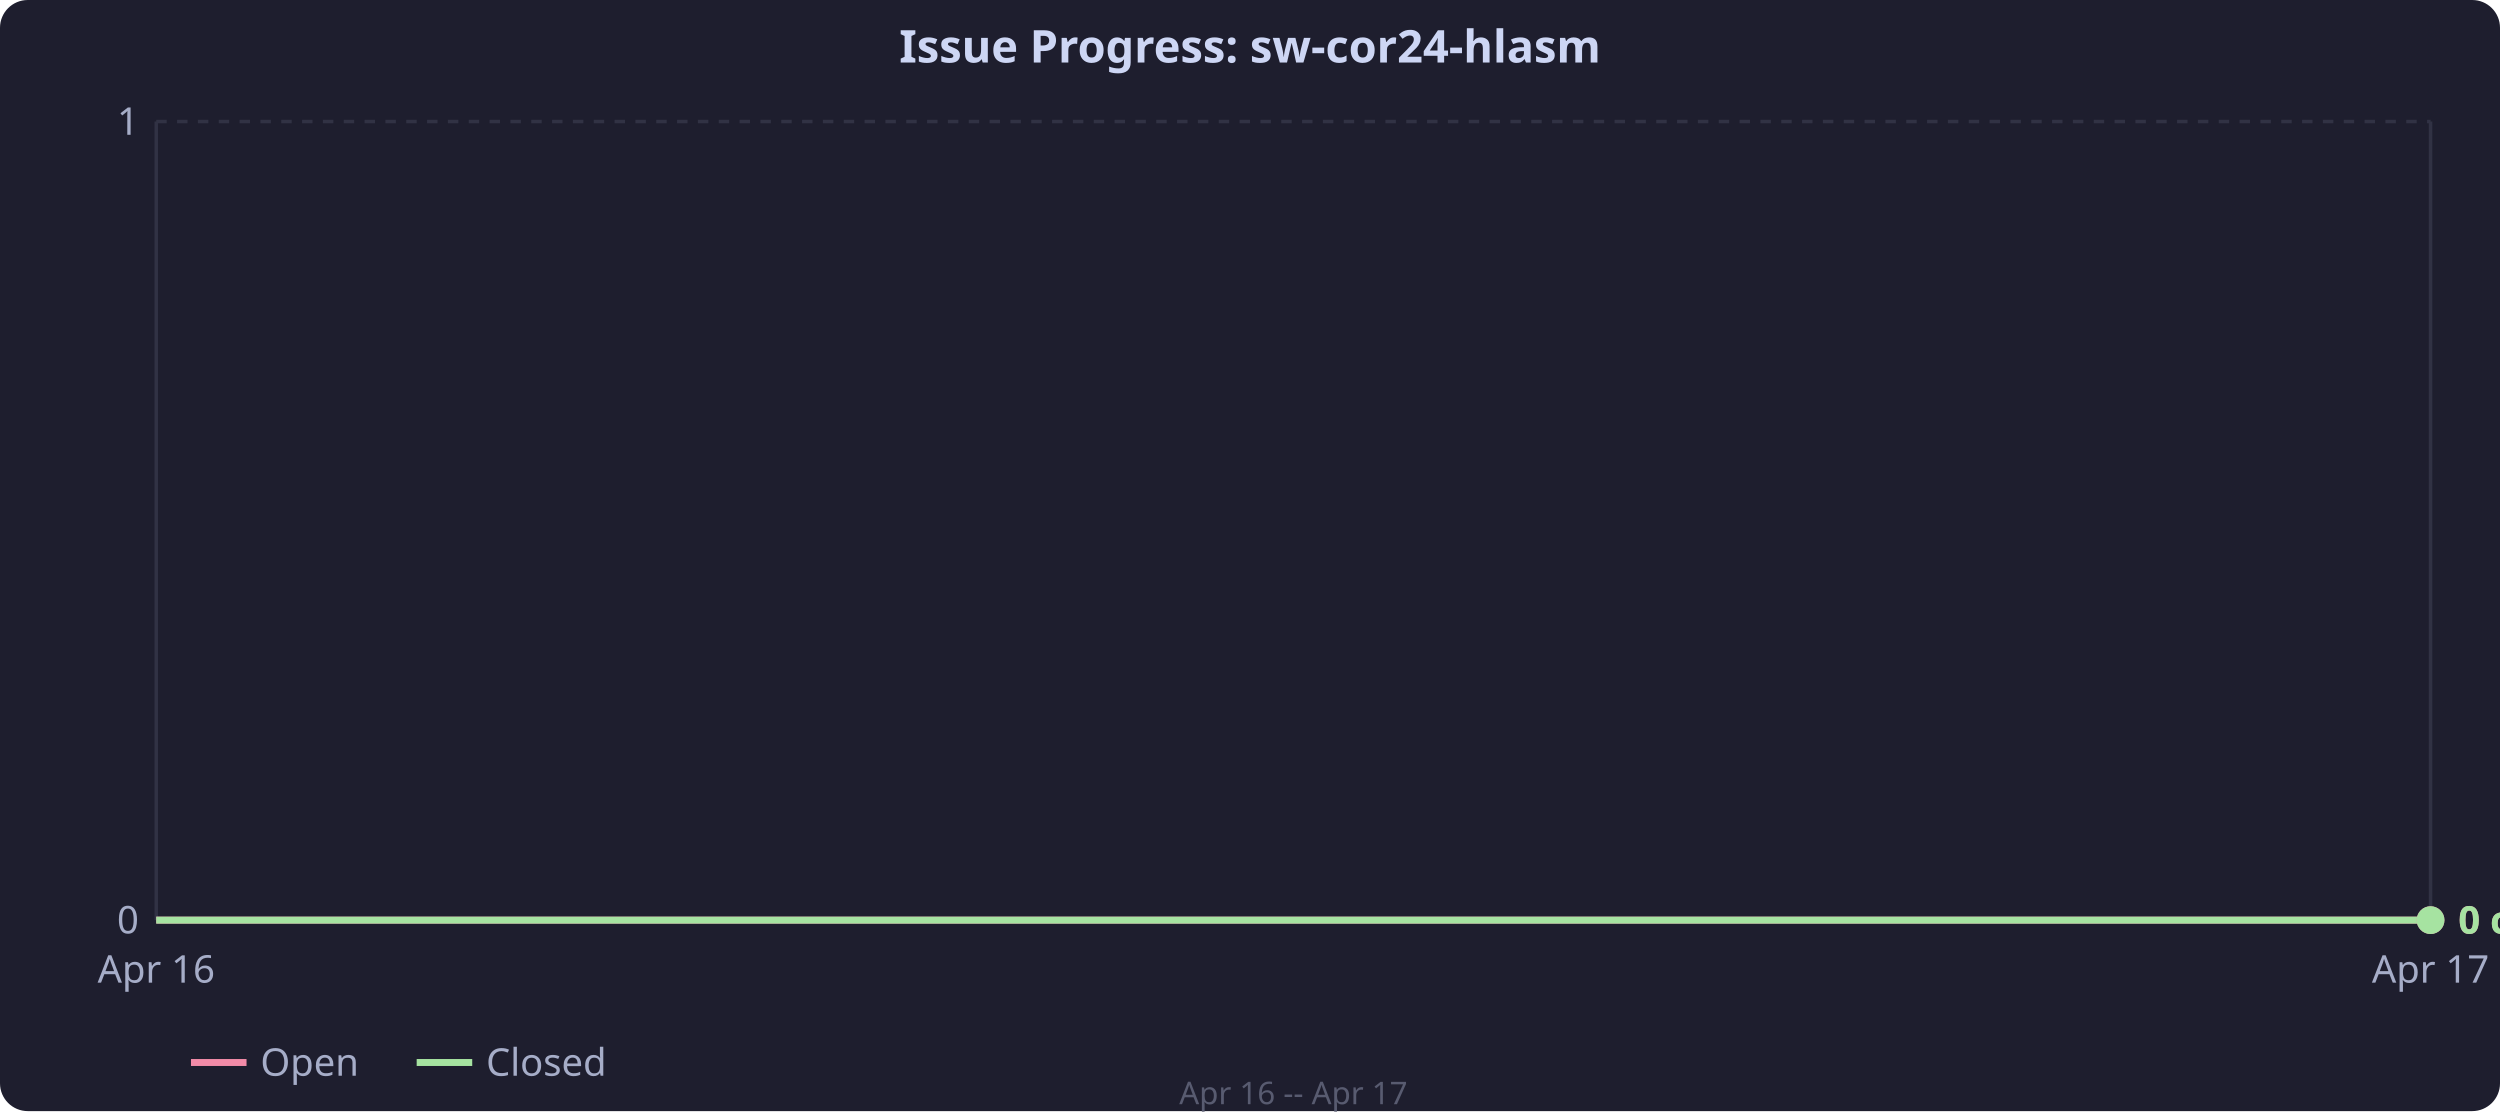
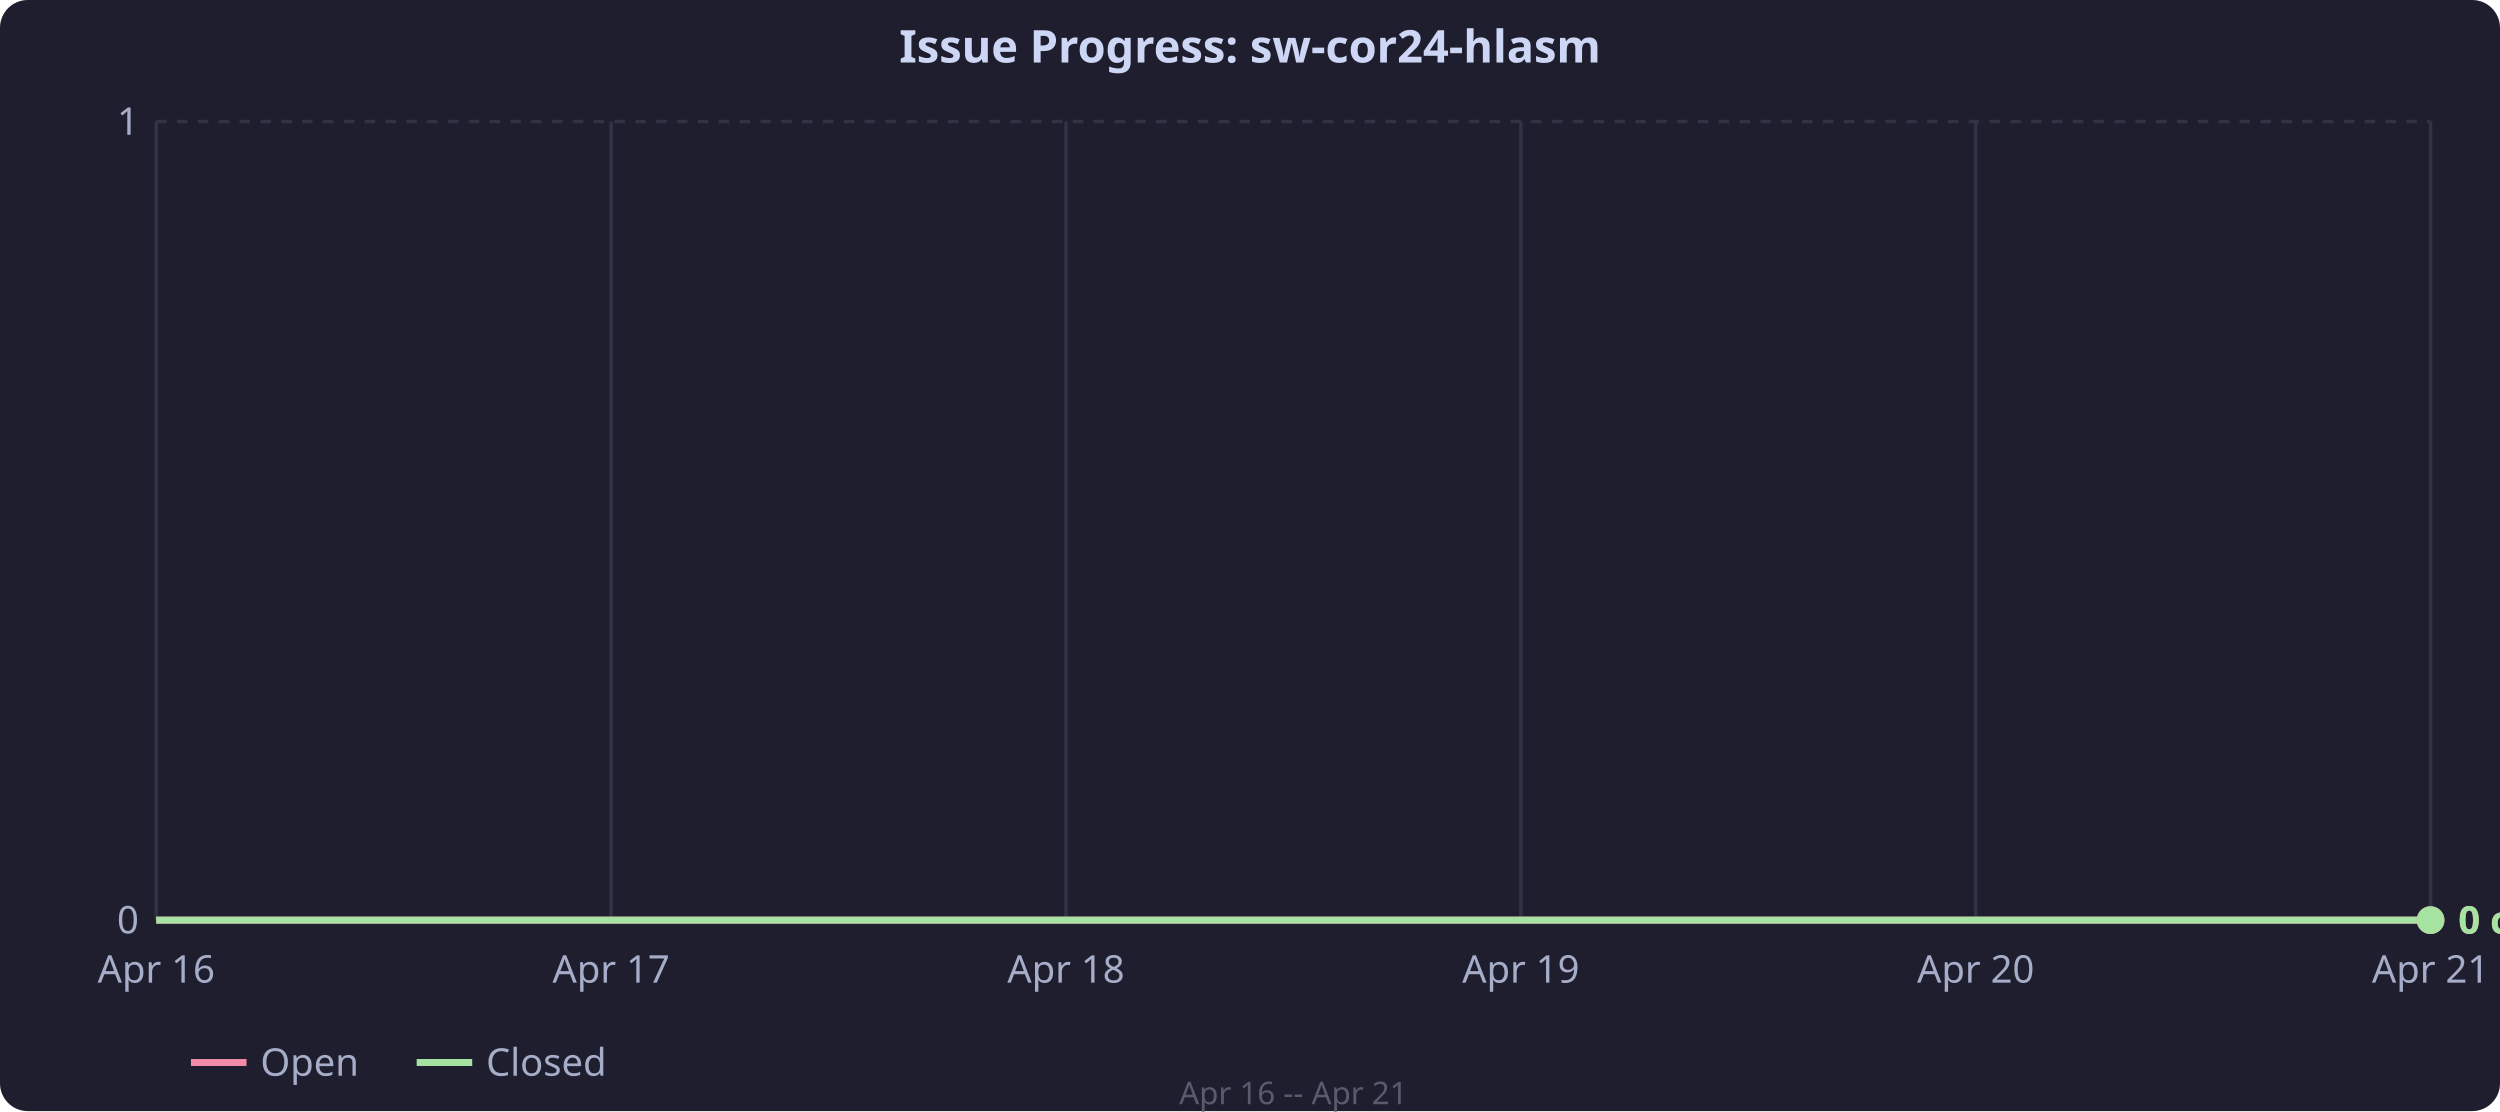
<svg xmlns="http://www.w3.org/2000/svg" viewBox="0 0 720 320" style="font-family: system-ui, sans-serif; font-size: 11px; color: #cdd6f4;">
  <rect width="720" height="320" fill="#1e1e2e" rx="8" />
  <line x1="45" y1="265.0" x2="700" y2="265.0" stroke="#313244" stroke-dasharray="3,3" />
  <text x="40" y="265.0" fill="#a6adc8" text-anchor="end" dominant-baseline="middle">0</text>
  <line x1="45" y1="35.0" x2="700" y2="35.0" stroke="#313244" stroke-dasharray="3,3" />
  <text x="40" y="35.0" fill="#a6adc8" text-anchor="end" dominant-baseline="middle">1</text>
  <text x="45.0" y="283" fill="#a6adc8" text-anchor="middle">Apr 16</text>
  <line x1="45.0" y1="35" x2="45.0" y2="265" stroke="#313244" />
-   <text x="700.0" y="283" fill="#a6adc8" text-anchor="middle">Apr 17</text>
+   <text x="176.0" y="283" fill="#a6adc8" text-anchor="middle">Apr 17</text>
+   <line x1="176.0" y1="35" x2="176.0" y2="265" stroke="#313244" />
+   <text x="307.0" y="283" fill="#a6adc8" text-anchor="middle">Apr 18</text>
+   <line x1="307.0" y1="35" x2="307.0" y2="265" stroke="#313244" />
+   <text x="438.0" y="283" fill="#a6adc8" text-anchor="middle">Apr 19</text>
+   <line x1="438.0" y1="35" x2="438.0" y2="265" stroke="#313244" />
+   <text x="569.0" y="283" fill="#a6adc8" text-anchor="middle">Apr 20</text>
+   <line x1="569.0" y1="35" x2="569.0" y2="265" stroke="#313244" />
+   <text x="700.0" y="283" fill="#a6adc8" text-anchor="middle">Apr 21</text>
  <line x1="700.0" y1="35" x2="700.0" y2="265" stroke="#313244" />
-   <polygon fill="rgba(243,139,168,0.08)" points="45.0,265.0 700.0,265.0 700.0,265.0 45.0,265.0" />
-   <polyline fill="none" stroke="#f38ba8" stroke-width="2" stroke-linejoin="round" points="45.0,265.0 700.0,265.0" />
-   <polygon fill="rgba(166,227,161,0.08)" points="45.0,265.0 700.0,265.0 700.0,265.0 45.0,265.0" />
-   <polyline fill="none" stroke="#a6e3a1" stroke-width="2" stroke-linejoin="round" points="45.0,265.0 700.0,265.0" />
+   <polygon fill="rgba(243,139,168,0.08)" points="45.0,265.0 176.0,265.0 307.0,265.0 438.0,265.0 569.0,265.0 700.0,265.0 700.0,265.0 45.0,265.0" />
+   <polyline fill="none" stroke="#f38ba8" stroke-width="2" stroke-linejoin="round" points="45.0,265.0 176.0,265.0 307.0,265.0 438.0,265.0 569.0,265.0 700.0,265.0" />
+   <polygon fill="rgba(166,227,161,0.08)" points="45.0,265.0 176.0,265.0 307.0,265.0 438.0,265.0 569.0,265.0 700.0,265.0 700.0,265.0 45.0,265.0" />
+   <polyline fill="none" stroke="#a6e3a1" stroke-width="2" stroke-linejoin="round" points="45.0,265.0 176.0,265.0 307.0,265.0 438.0,265.0 569.0,265.0 700.0,265.0" />
  <circle cx="700.0" cy="265.0" r="4" fill="#f38ba8" />
  <circle cx="700.0" cy="265.0" r="4" fill="#a6e3a1" />
  <text x="708.0" y="265.0" fill="#f38ba8" text-anchor="start" dominant-baseline="middle" font-size="11px" font-weight="600">0 open</text>
  <text x="708.0" y="265.0" fill="#a6e3a1" text-anchor="start" dominant-baseline="middle" font-size="11px" font-weight="600">0 closed</text>
  <text x="360" y="18" fill="#cdd6f4" text-anchor="middle" font-size="13px" font-weight="600">Issue Progress: sw-cor24-hlasm</text>
  <line x1="55" y1="306" x2="71" y2="306" stroke="#f38ba8" stroke-width="2" />
  <text x="75" y="306" fill="#a6adc8" dominant-baseline="middle">Open</text>
  <line x1="120" y1="306" x2="136" y2="306" stroke="#a6e3a1" stroke-width="2" />
  <text x="140" y="306" fill="#a6adc8" dominant-baseline="middle">Closed</text>
-   <text x="372.5" y="318" fill="#585b70" text-anchor="middle" font-size="9px">Apr 16 -- Apr 17</text>
+   <text x="372.5" y="318" fill="#585b70" text-anchor="middle" font-size="9px">Apr 16 -- Apr 21</text>
</svg>
